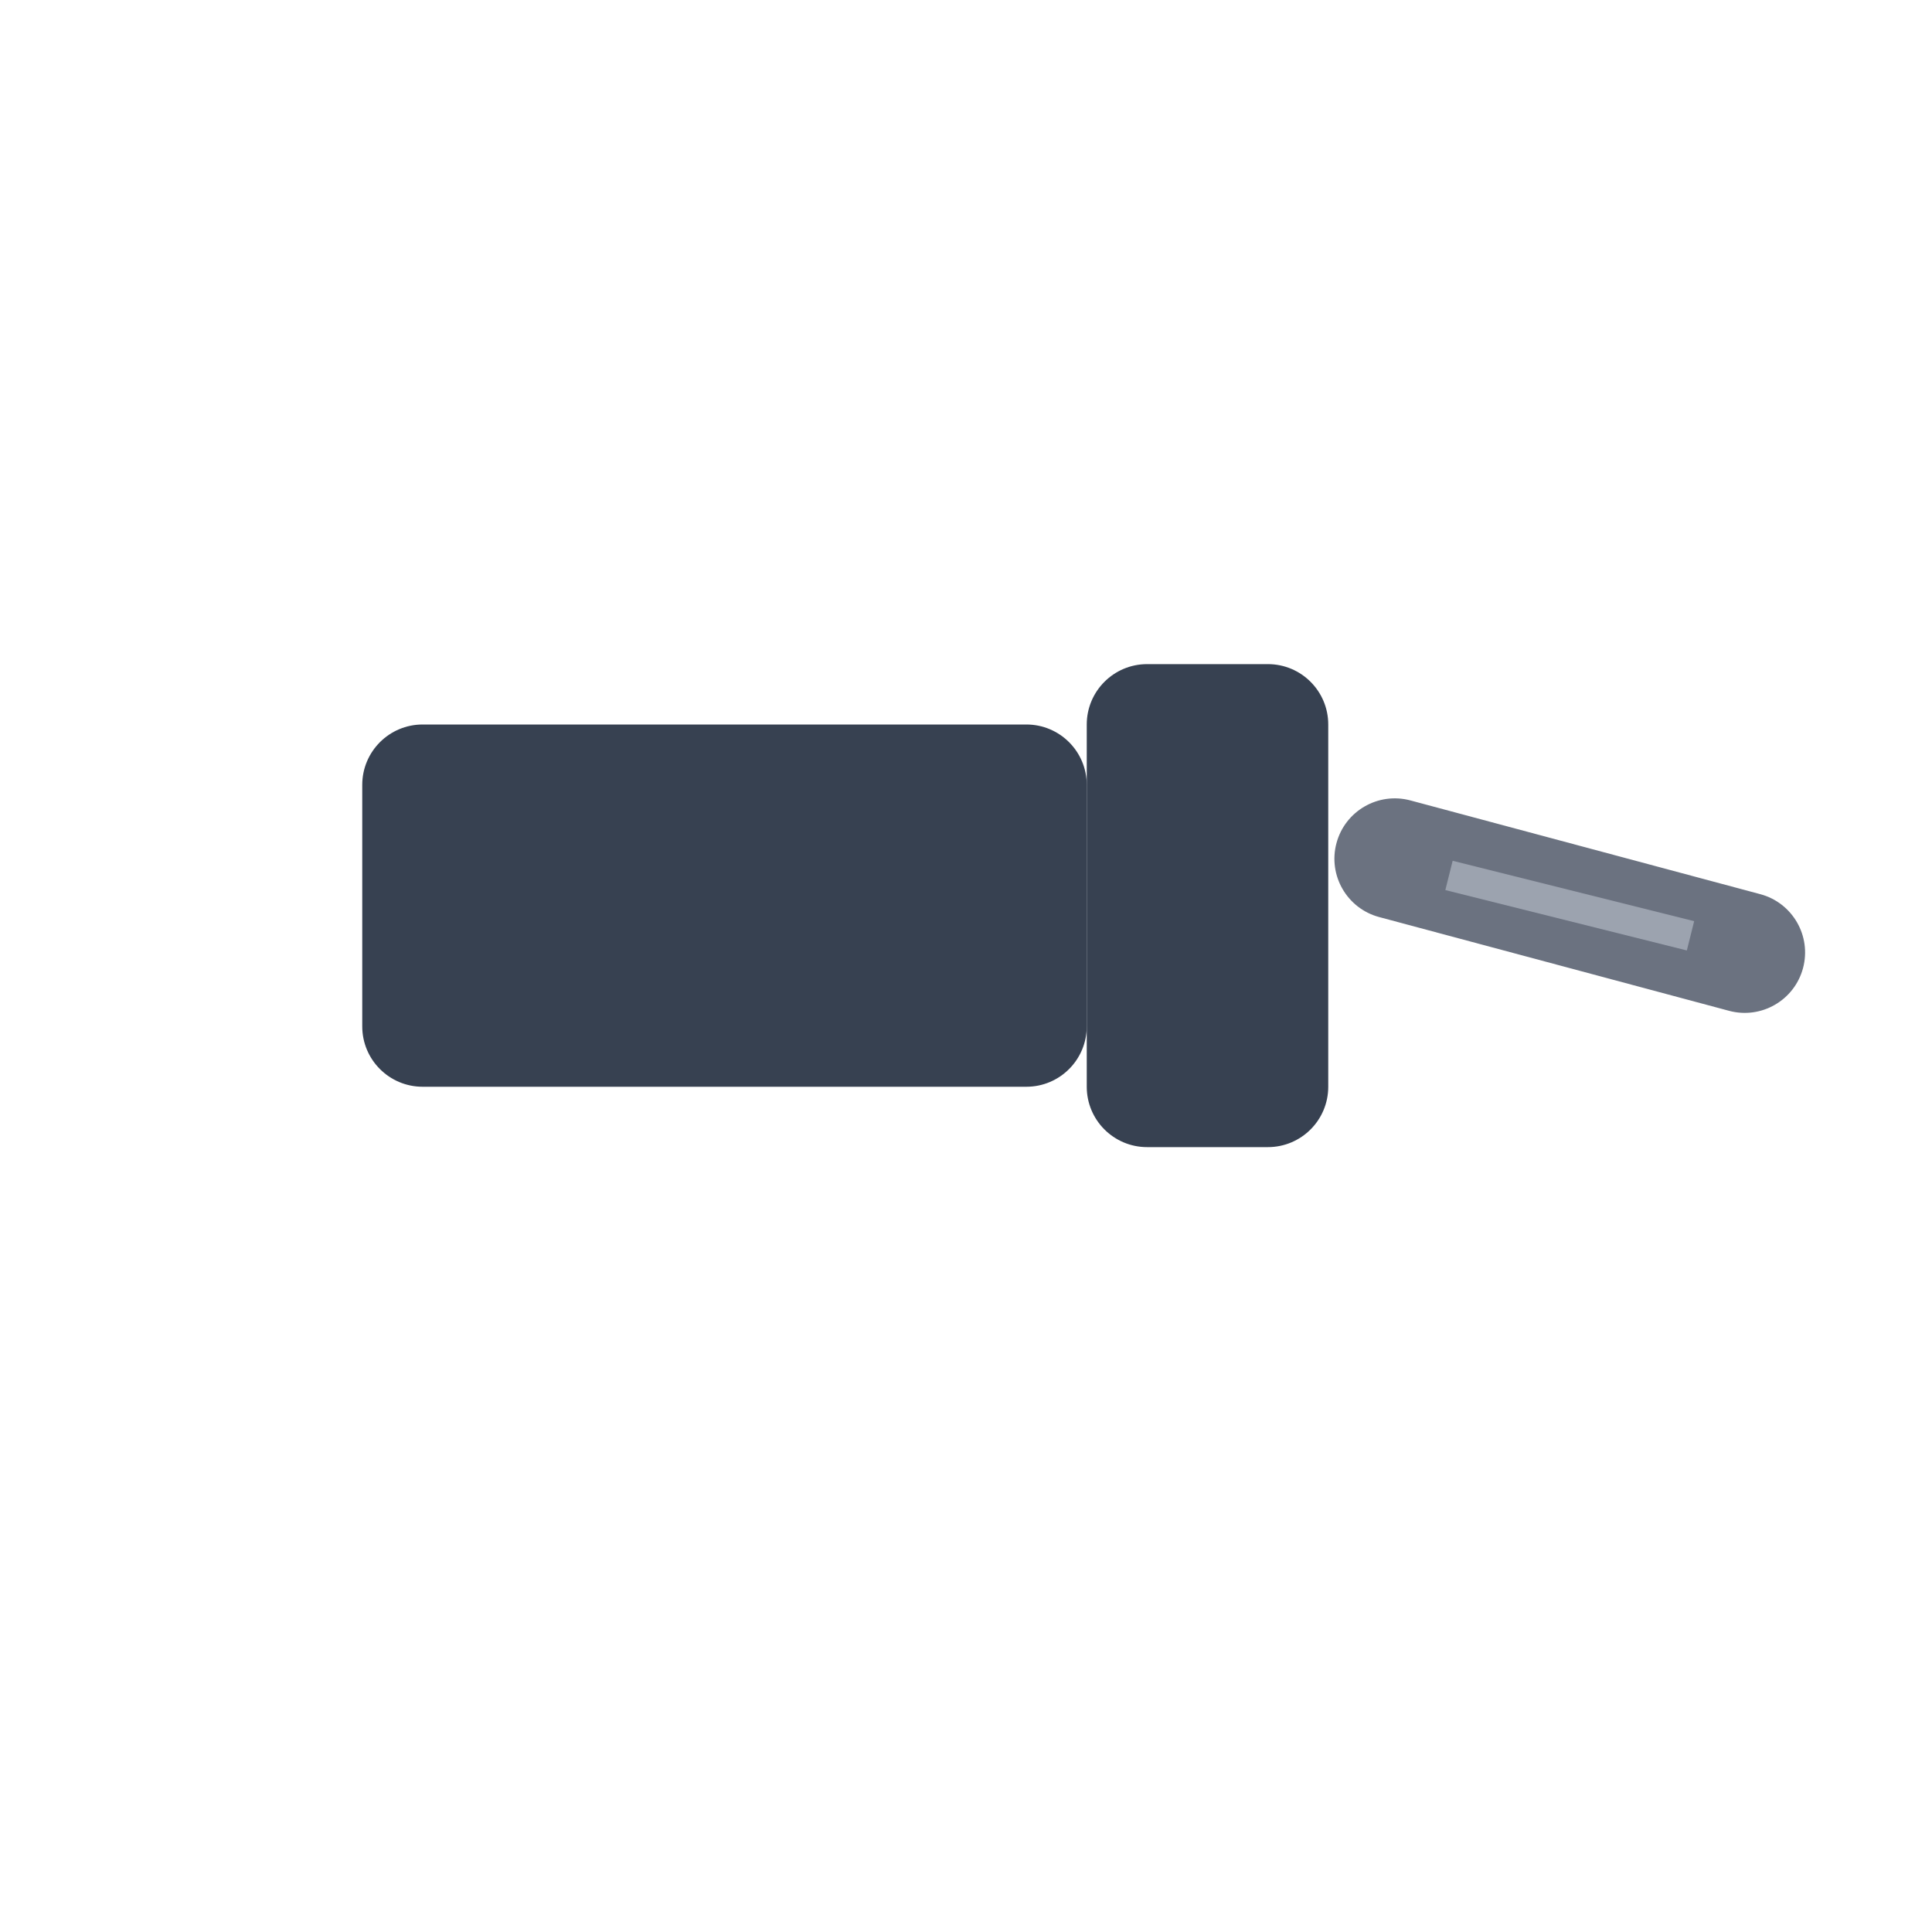
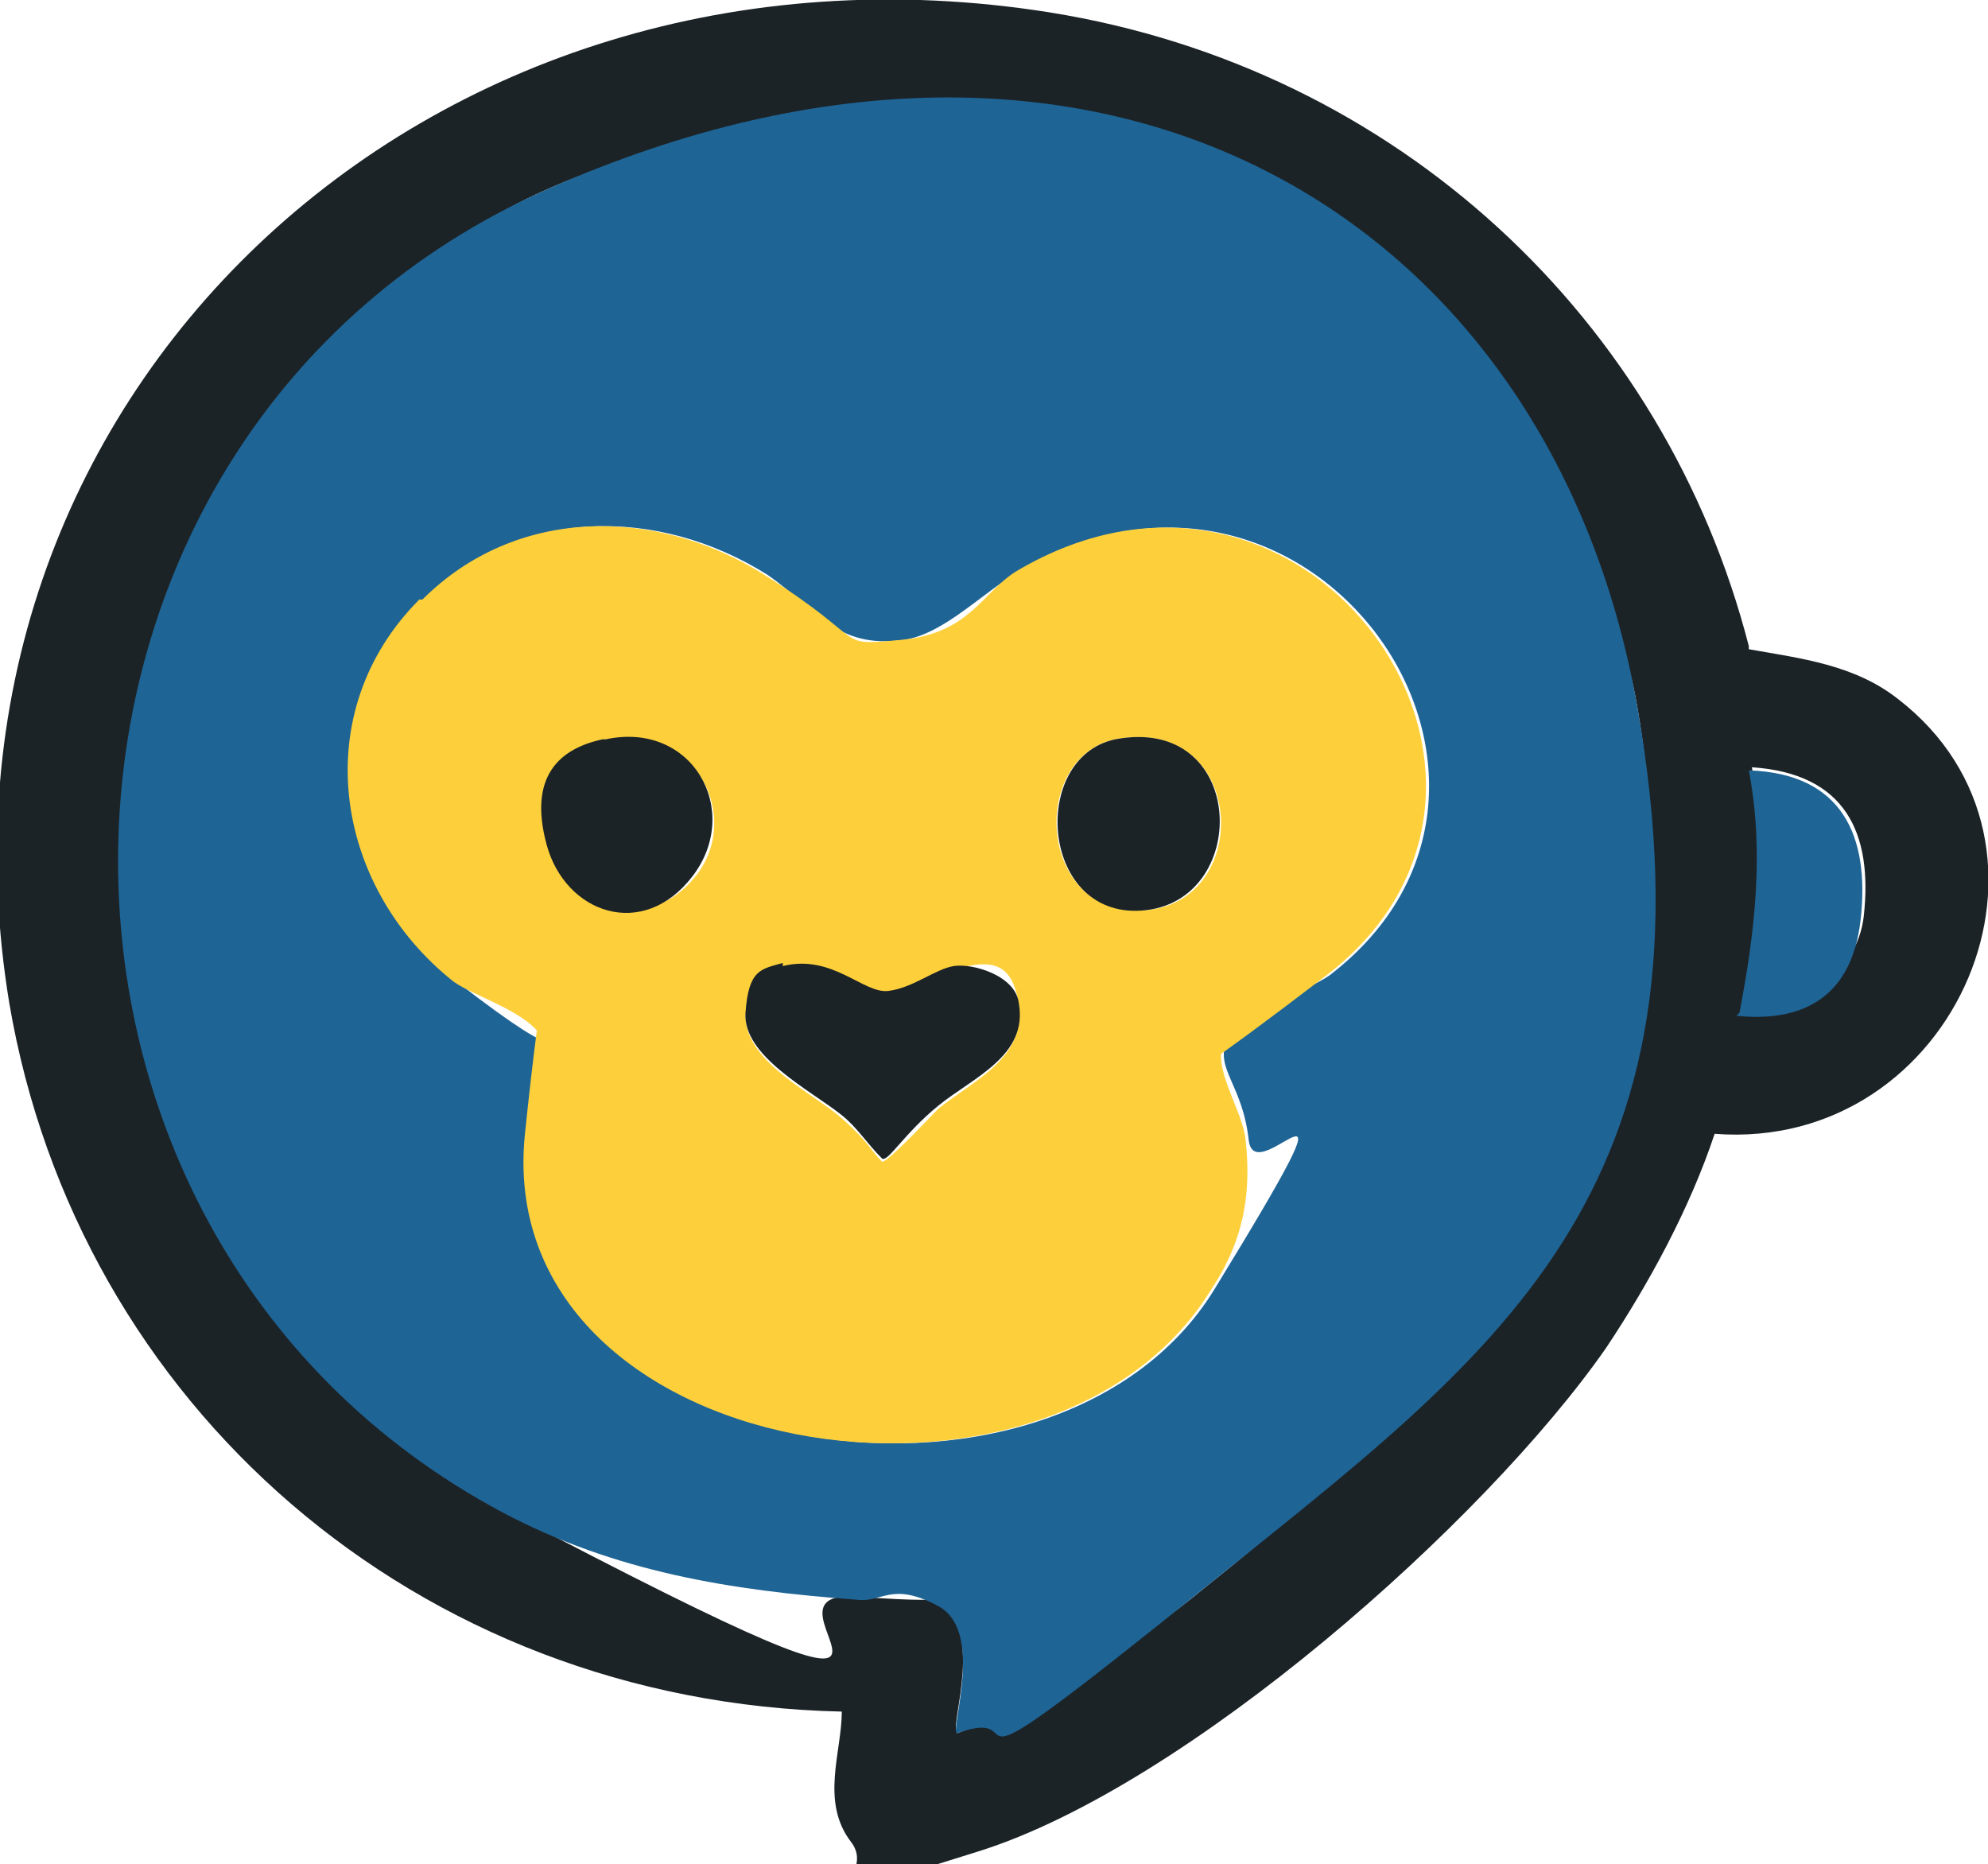
- <svg xmlns="http://www.w3.org/2000/svg" viewBox="0 0 32 32" fill="#1f2937">
-   <rect x="6" y="12" width="12" height="6" rx="1" fill="#374151" />
-   <rect x="18" y="11" width="4" height="8" rx="1" fill="#374151" />
-   <rect x="22" y="14" width="8" height="2" rx="1" fill="#6b7280" transform="rotate(15 26 15)" />
-   <line x1="24" y1="14.5" x2="28" y2="15.5" stroke="#9ca3af" stroke-width="0.5" />
+ <svg xmlns="http://www.w3.org/2000/svg" id="Layer_1" data-name="Layer 1" viewBox="0 0 64 60">
+   <defs>
+     <style>
+       .cls-1 {
+         fill: #1c2327;
+       }
+ 
+       .cls-2 {
+         fill: #1e6495;
+       }
+ 
+       .cls-3 {
+         fill: #fdd03b;
+       }
+     </style>
+   </defs>
+   <path class="cls-1" d="M56.3,20.9c1.7.3,3.4.5,4.8,1.6,6.1,4.7,1.9,14.6-5.9,14-.8,2.4-2.1,4.8-3.5,6.9-3.9,5.6-13.5,14.1-20.2,16.2s-3.1,1-4.1-.3-.3-2.9-.3-4.2c-13.7-.3-24.6-9.9-26.8-22.8C-2.9,12.9,13.7-2.8,33.8.4c11.2,1.8,19.8,9.9,22.5,20.4ZM30.8,55.8c2.8-1,5.7-2.8,8-4.7,9.3-7.4,16.1-15.9,13.9-28.4S32.3-.4,17.6,6.1-.9,39.6,16.2,48.6s7.3,2.5,11.4,2.8,1.9-.2,2.6.2c1.5.8.4,3.9.6,4.1ZM56,32.6c1.9.2,3.8-1.3,4-3.1.3-2.7-.6-4.6-3.6-4.8.4,2.6.1,5.3-.3,7.8Z" />
+   <path class="cls-2" d="M30.8,55.8c-.2-.2.9-3.3-.6-4.1s-1.8-.1-2.6-.2c-4.1-.3-7.8-.9-11.4-2.8C-.9,39.6-.2,14,17.6,6.1s32.3.8,35.1,16.6-4.6,20.9-13.9,28.4-5.2,3.7-8,4.7ZM13.6,19.3c-3.6,3.6-2.9,9.2,1.1,12.3s2.7,1.4,2.9,1.9c.4.9-.5,2-.6,3-1.1,10.6,16.9,13.5,22.1,5s1.3-3,1.1-4.8-1.1-2.3-.7-3.2,2.6-1.6,3.3-2.1c8.1-6.2-.6-18.6-10-13-1.2.7-2.4,2-3.7,2.2-2.2.3-2.8-1-4.4-2.1-3.5-2.2-8-2.2-11,.8Z" />
+   <path class="cls-2" d="M56,32.6c.5-2.6.8-5.2.3-7.8,3,.1,3.9,2.1,3.6,4.8s-2.1,3.3-4,3.1Z" />
+   <path class="cls-3" d="M13.6,19.3c3-3,7.5-3,11-.8s2.2,2.3,4.4,2.1,2.6-1.5,3.7-2.2c9.4-5.6,18.1,6.8,10,13s-3,1.6-3.3,2.1c-.4.9.6,2.2.7,3.2.2,1.8-.1,3.3-1.1,4.8-5.2,8.5-23.2,5.6-22.1-5s1-2.1.6-3-2.2-1.4-2.9-1.9c-3.9-3.1-4.7-8.7-1.1-12.3ZM19.5,23.8c-1.4.3-2.2,2.1-1.8,3.4.5,2.2,3.2,2.9,4.7,1s0-4.9-2.8-4.4ZM35.9,23.8c-2.8.6-2.5,5.8,1,5.5s3.2-6.3-1-5.5ZM25.2,31.1c-.7.2-1.1.9-1.2,1.6,0,1.5,2.2,2.5,3.1,3.3s.9,1,1.3,1.4c.2,0,1.5-1.4,1.8-1.7,1.1-.9,2.8-1.6,2.6-3.3s-1.2-1.4-2.1-1.2-1.7.8-2.1.8c-.9,0-1.8-1.2-3.4-.8Z" />
+   <path class="cls-1" d="M25.2,31.1c1.6-.4,2.6.9,3.4.8s1.5-.7,2.1-.8,2,.3,2.1,1.2c.3,1.7-1.5,2.4-2.6,3.3s-1.6,1.8-1.8,1.7c-.5-.5-.8-1-1.3-1.4-1-.8-3.2-1.9-3.1-3.3s.5-1.4,1.2-1.6Z" />
+   <path class="cls-1" d="M19.5,23.8c2.8-.6,4.4,2.3,2.8,4.4s-4.1,1.2-4.7-1,.4-3.1,1.8-3.4Z" />
+   <path class="cls-1" d="M35.9,23.8c4.2-.8,4.4,5.1,1,5.5s-3.8-4.9-1-5.5Z" />
</svg>
